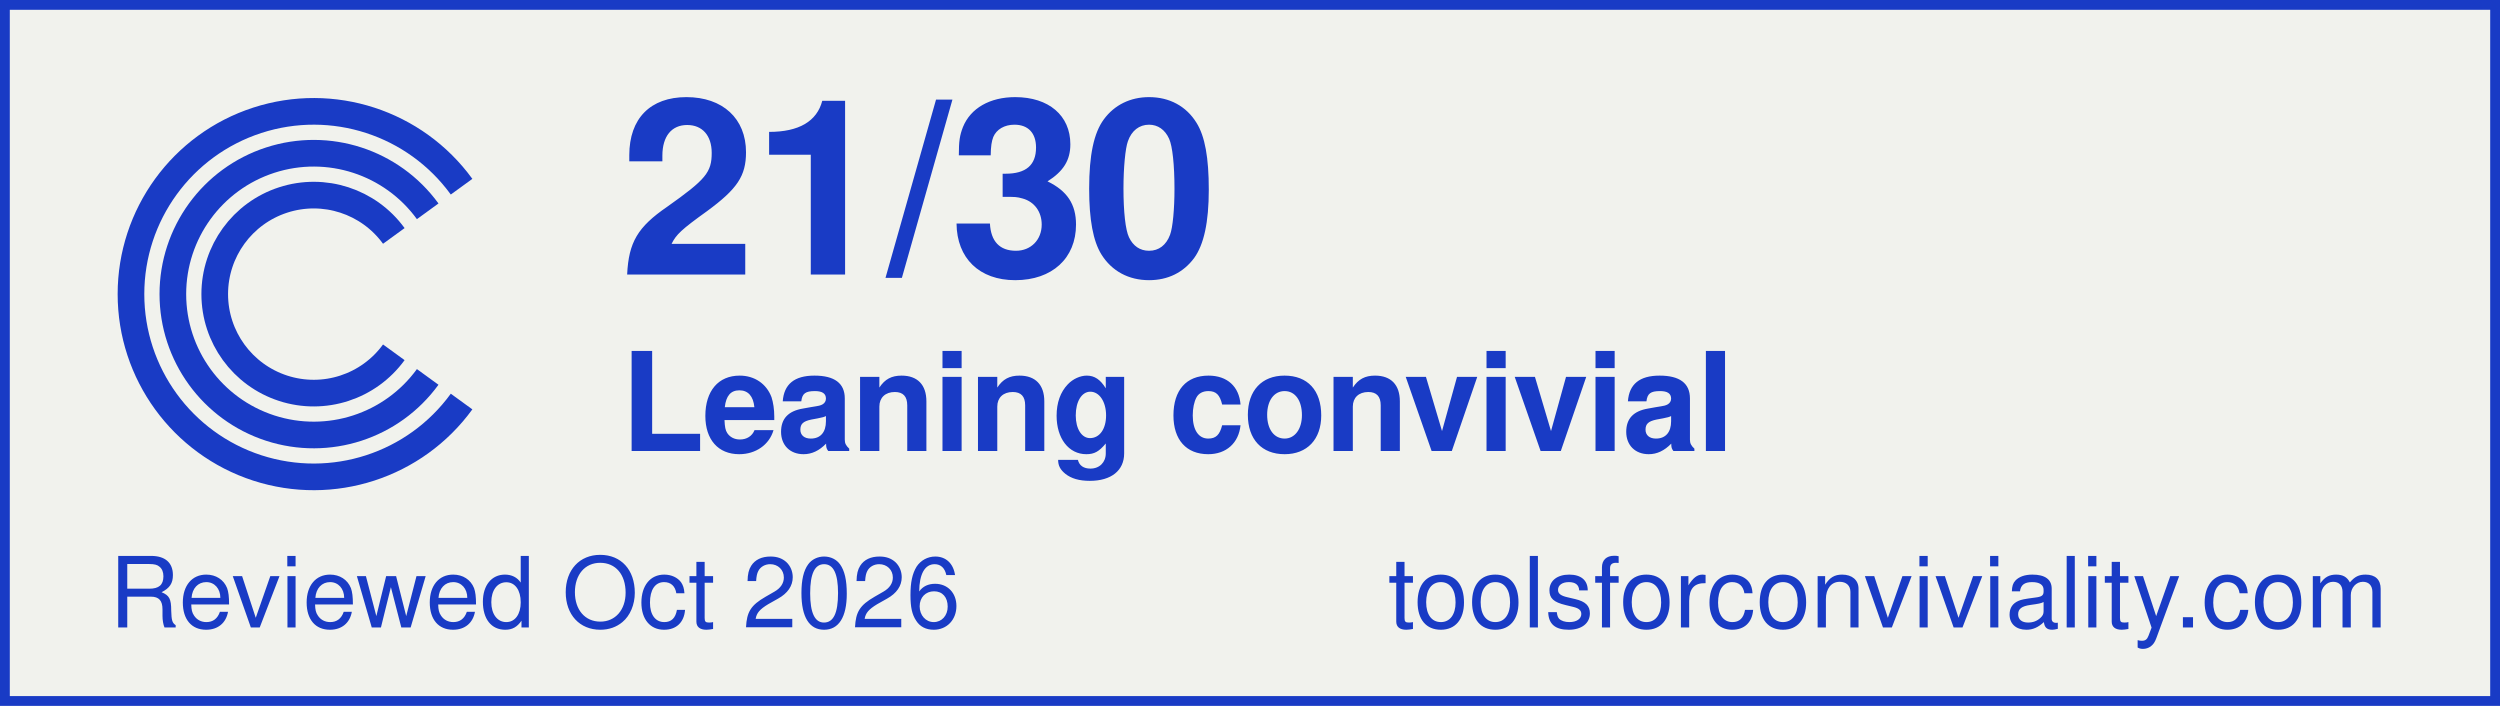
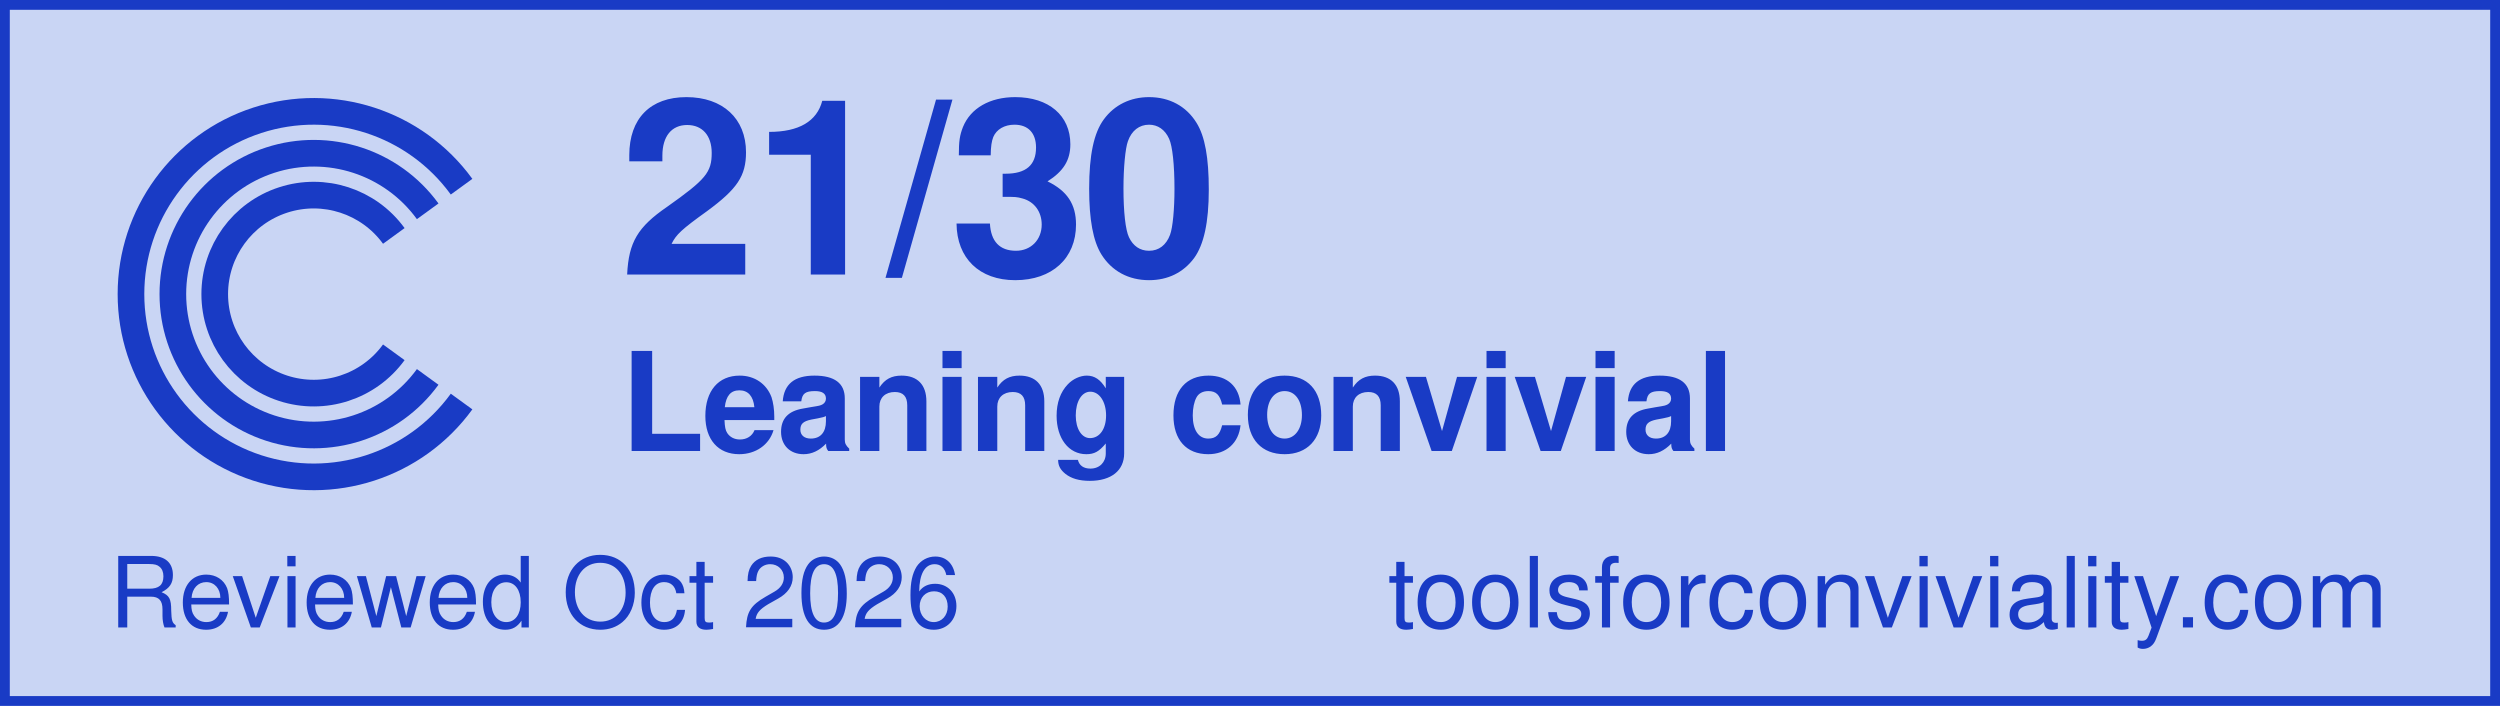
<svg xmlns="http://www.w3.org/2000/svg" width="255" height="72" viewBox="0 0 255 72" role="img" aria-labelledby="title desc">
-   <rect width="255" height="72" fill="#f1f2ed" />
+   <rect width="255" height="72" fill="#c9d5f4" />
  <rect x="0.5" y="0.5" width="254" height="71" fill="none" stroke="#193bc5" stroke-width="1" />
  <g id="label" fill="#193bc5">
    <g id="c-mark" color="#193bc5" transform="translate(5.087379 5.145631) scale(0.1941748)">
      <path d="M216.266 71.573 A96 96 0 1 0 216.266 184.427" fill="none" stroke="currentColor" stroke-width="14" stroke-linecap="butt" stroke-linejoin="round" />
      <path d="M198.467 84.504 A74 74 0 1 0 198.467 171.496" fill="none" stroke="currentColor" stroke-width="14" stroke-linecap="butt" stroke-linejoin="round" />
      <path d="M180.669 97.435 A52 52 0 1 0 180.669 158.565" fill="none" stroke="currentColor" stroke-width="14" stroke-linecap="butt" stroke-linejoin="round" />
    </g>
    <text id="score" x="63.219" y="28" font-family="Helvetica, Arial, sans-serif" font-size="25" font-weight="700" letter-spacing="-0.375">21/30</text>
    <text id="verdict" x="63.3" y="46" font-family="Helvetica, Arial, sans-serif" font-size="14" font-weight="700" letter-spacing="-0.21">Leaning convivial</text>
    <text id="review-date" x="11.121" y="64" font-family="Helvetica, Arial, sans-serif" font-size="10" font-weight="400" letter-spacing="0">Reviewed Oct 2026</text>
    <text id="attribution" x="141.574" y="64" font-family="Helvetica, Arial, sans-serif" font-size="10" font-weight="400" letter-spacing="0">toolsforconviviality.com</text>
  </g>
</svg>
